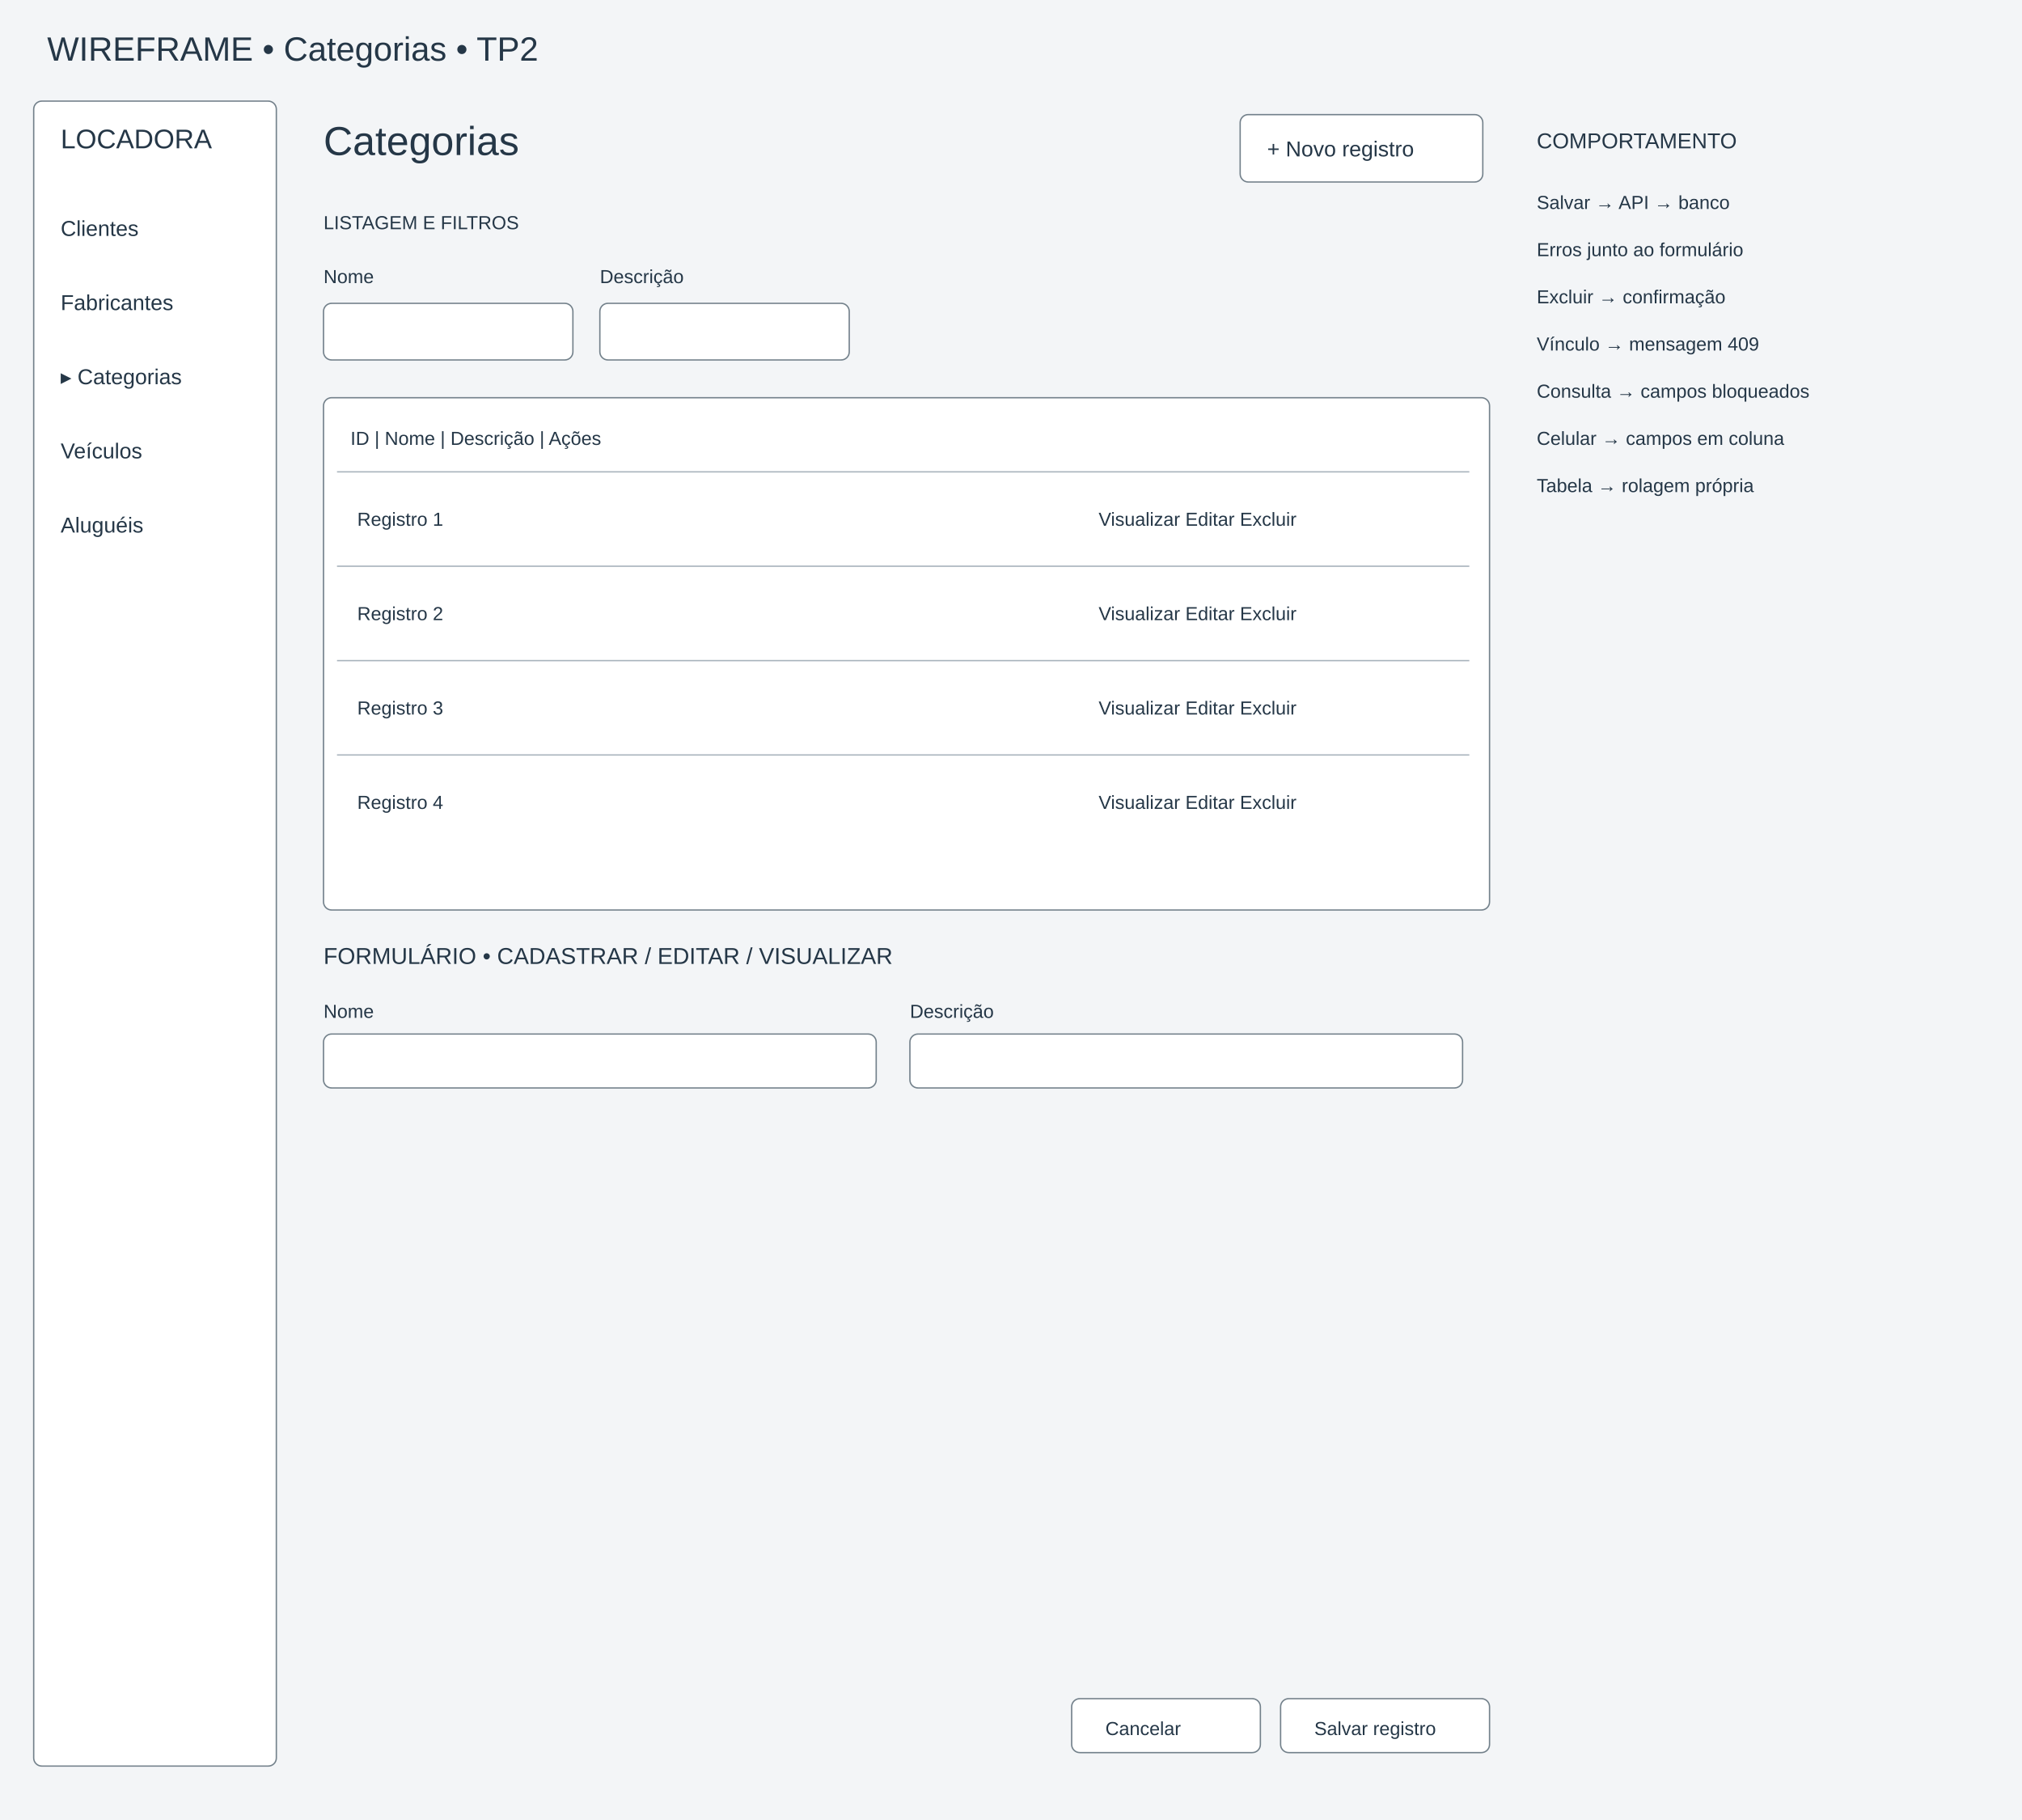
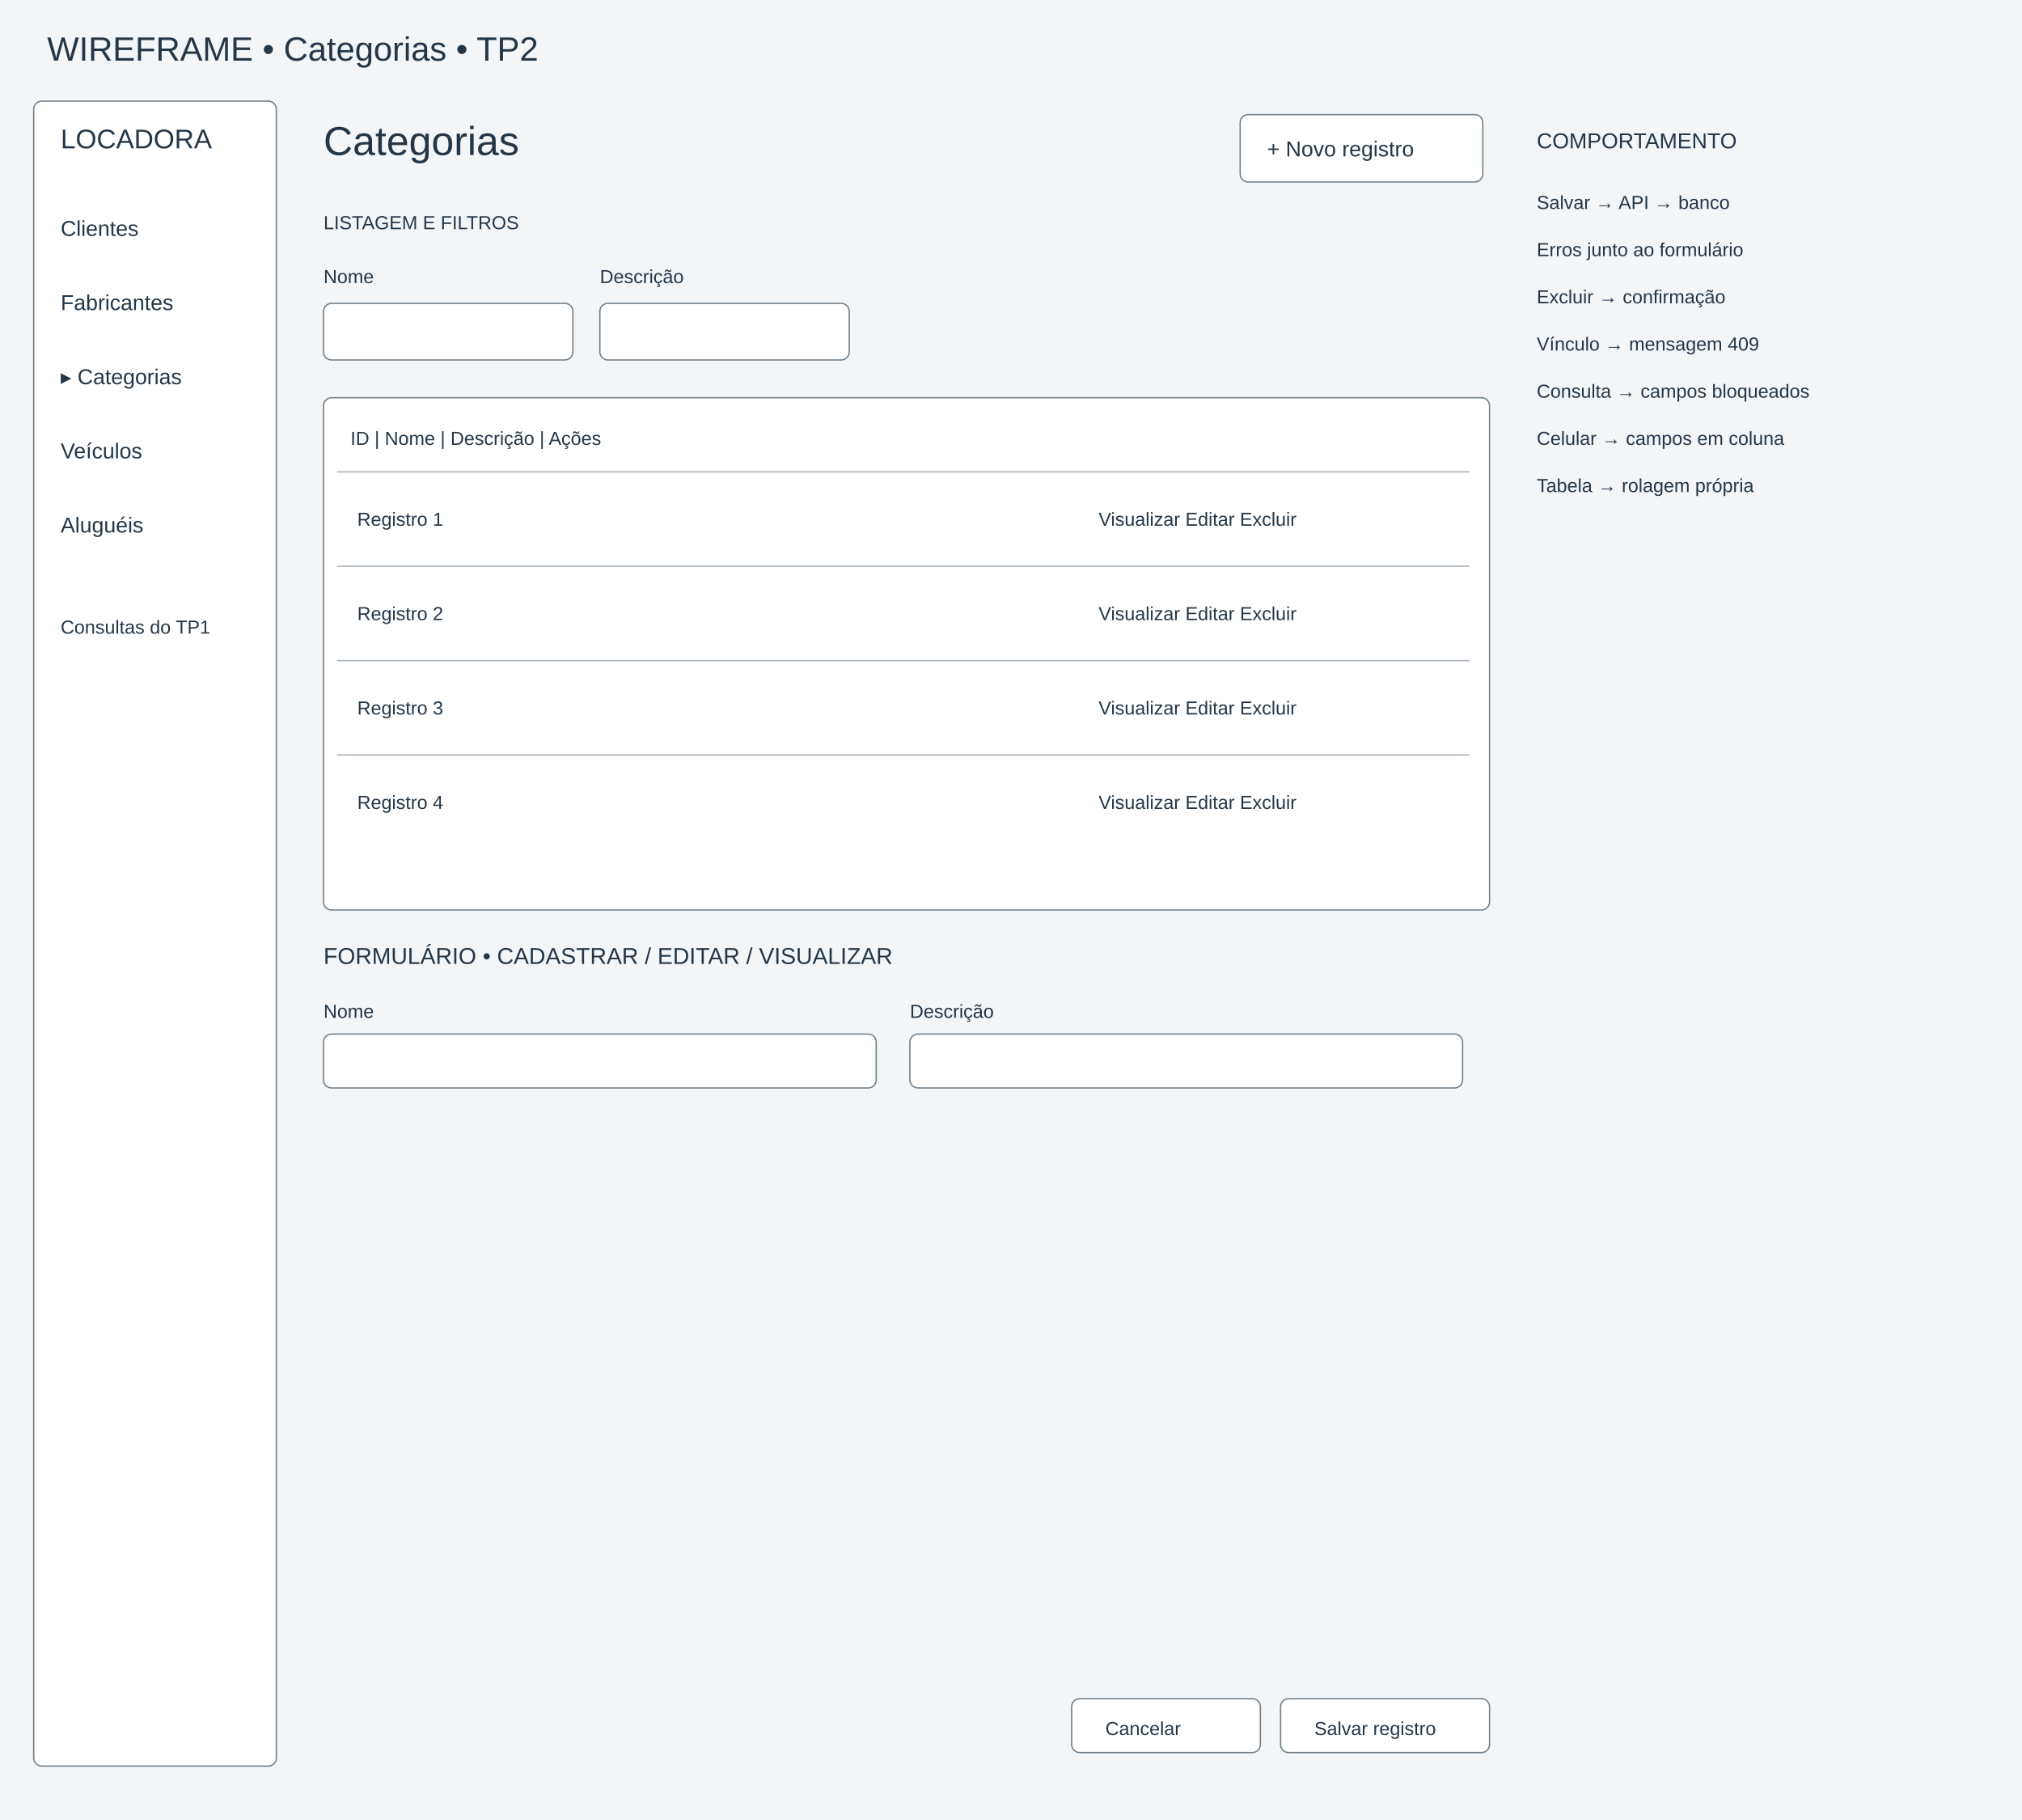
<svg xmlns="http://www.w3.org/2000/svg" width="1500" height="1350" viewBox="0 0 1500 1350">
  <rect width="1500" height="1350" fill="#f3f5f7" />
  <g font-family="Arial">
    <text x="35" y="45" font-size="25" fill="#253747">WIREFRAME • Categorias • TP2</text>
    <rect x="25" y="75" width="180" height="1235" rx="6" fill="white" stroke="#73818b" />
    <text x="45" y="110" font-size="20" fill="#253747">LOCADORA</text>
    <text x="45" y="175" font-size="16" fill="#253747">Clientes</text>
    <text x="45" y="230" font-size="16" fill="#253747">Fabricantes</text>
    <text x="45" y="285" font-size="16" fill="#253747">▸ Categorias</text>
    <text x="45" y="340" font-size="16" fill="#253747">Veículos</text>
    <text x="45" y="395" font-size="16" fill="#253747">Aluguéis</text>
    <text x="240" y="115" font-size="30" fill="#253747">Categorias</text>
    <rect x="920" y="85" width="180" height="50" rx="6" fill="white" stroke="#73818b" />
    <text x="940" y="116" font-size="16" fill="#253747">+ Novo registro</text>
    <text x="240" y="170" font-size="14" fill="#253747">LISTAGEM E FILTROS</text>
    <text x="240" y="210" font-size="14" fill="#253747">Nome</text>
    <rect x="240" y="225" width="185" height="42" rx="6" fill="white" stroke="#73818b" />
    <text x="445" y="210" font-size="14" fill="#253747">Descrição</text>
    <rect x="445" y="225" width="185" height="42" rx="6" fill="white" stroke="#73818b" />
    <rect x="240" y="295" width="865" height="380" rx="6" fill="white" stroke="#73818b" />
    <text x="260" y="330" font-size="14" fill="#253747">ID | Nome | Descrição | Ações</text>
    <path d="M250 350H1090" stroke="#aab4bd" />
    <text x="265" y="390" font-size="14" fill="#253747">Registro 1</text>
    <text x="815" y="390" font-size="14" fill="#253747">Visualizar  Editar  Excluir</text>
    <path d="M250 420H1090" stroke="#aab4bd" />
    <text x="265" y="460" font-size="14" fill="#253747">Registro 2</text>
    <text x="815" y="460" font-size="14" fill="#253747">Visualizar  Editar  Excluir</text>
    <path d="M250 490H1090" stroke="#aab4bd" />
    <text x="265" y="530" font-size="14" fill="#253747">Registro 3</text>
    <text x="815" y="530" font-size="14" fill="#253747">Visualizar  Editar  Excluir</text>
    <path d="M250 560H1090" stroke="#aab4bd" />
    <text x="265" y="600" font-size="14" fill="#253747">Registro 4</text>
    <text x="815" y="600" font-size="14" fill="#253747">Visualizar  Editar  Excluir</text>
    <text x="240" y="715" font-size="17" fill="#253747">FORMULÁRIO • CADASTRAR / EDITAR / VISUALIZAR</text>
    <text x="240" y="755" font-size="14" fill="#253747">Nome</text>
    <rect x="240" y="767" width="410" height="40" rx="6" fill="white" stroke="#73818b" />
    <text x="675" y="755" font-size="14" fill="#253747">Descrição</text>
    <rect x="675" y="767" width="410" height="40" rx="6" fill="white" stroke="#73818b" />
    <rect x="795" y="1260" width="140" height="40" rx="6" fill="white" stroke="#73818b" />
    <text x="820" y="1287" font-size="14" fill="#253747">Cancelar</text>
    <rect x="950" y="1260" width="155" height="40" rx="6" fill="white" stroke="#73818b" />
    <text x="975" y="1287" font-size="14" fill="#253747">Salvar registro</text>
    <text x="1140" y="110" font-size="16" fill="#253747">COMPORTAMENTO</text>
    <text x="1140" y="155" font-size="14" fill="#253747">Salvar → API → banco</text>
    <text x="1140" y="190" font-size="14" fill="#253747">Erros junto ao formulário</text>
    <text x="1140" y="225" font-size="14" fill="#253747">Excluir → confirmação</text>
    <text x="1140" y="260" font-size="14" fill="#253747">Vínculo → mensagem 409</text>
    <text x="1140" y="295" font-size="14" fill="#253747">Consulta → campos bloqueados</text>
    <text x="1140" y="330" font-size="14" fill="#253747">Celular → campos em coluna</text>
    <text x="1140" y="365" font-size="14" fill="#253747">Tabela → rolagem própria</text>
+     <text x="45" y="470" font-size="14" fill="#253747">Consultas do TP1</text>
  </g>
</svg>
